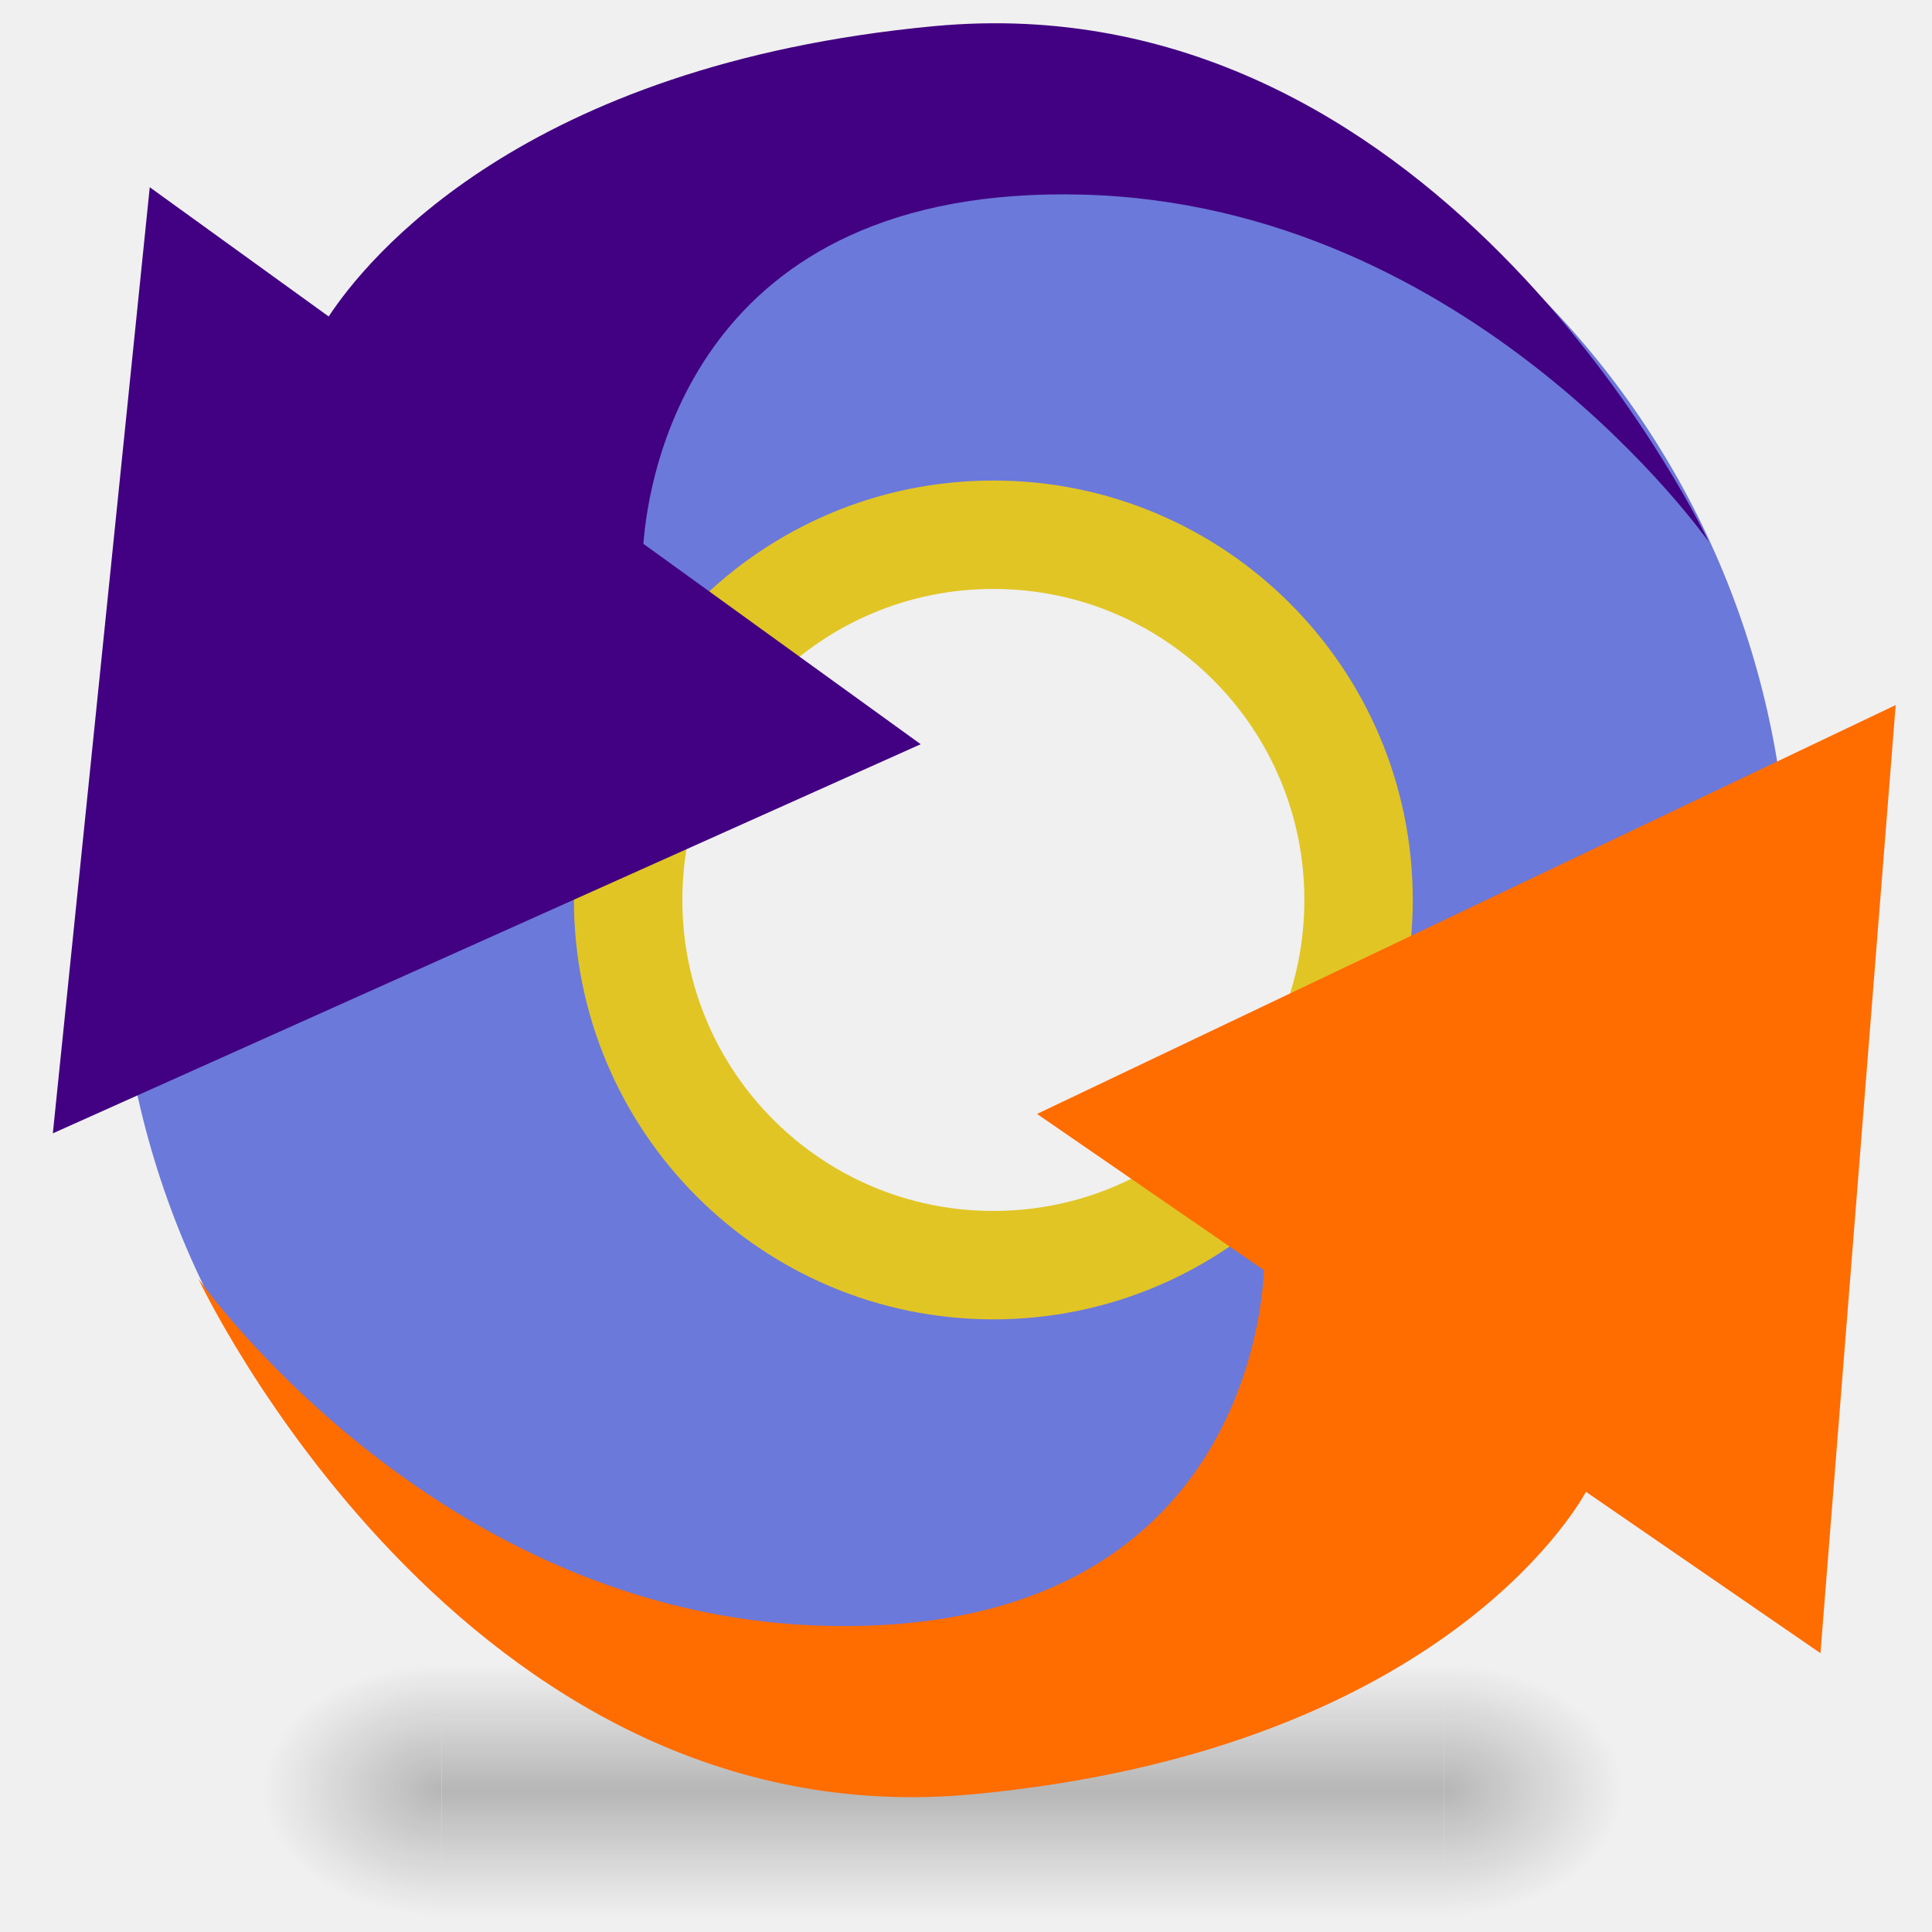
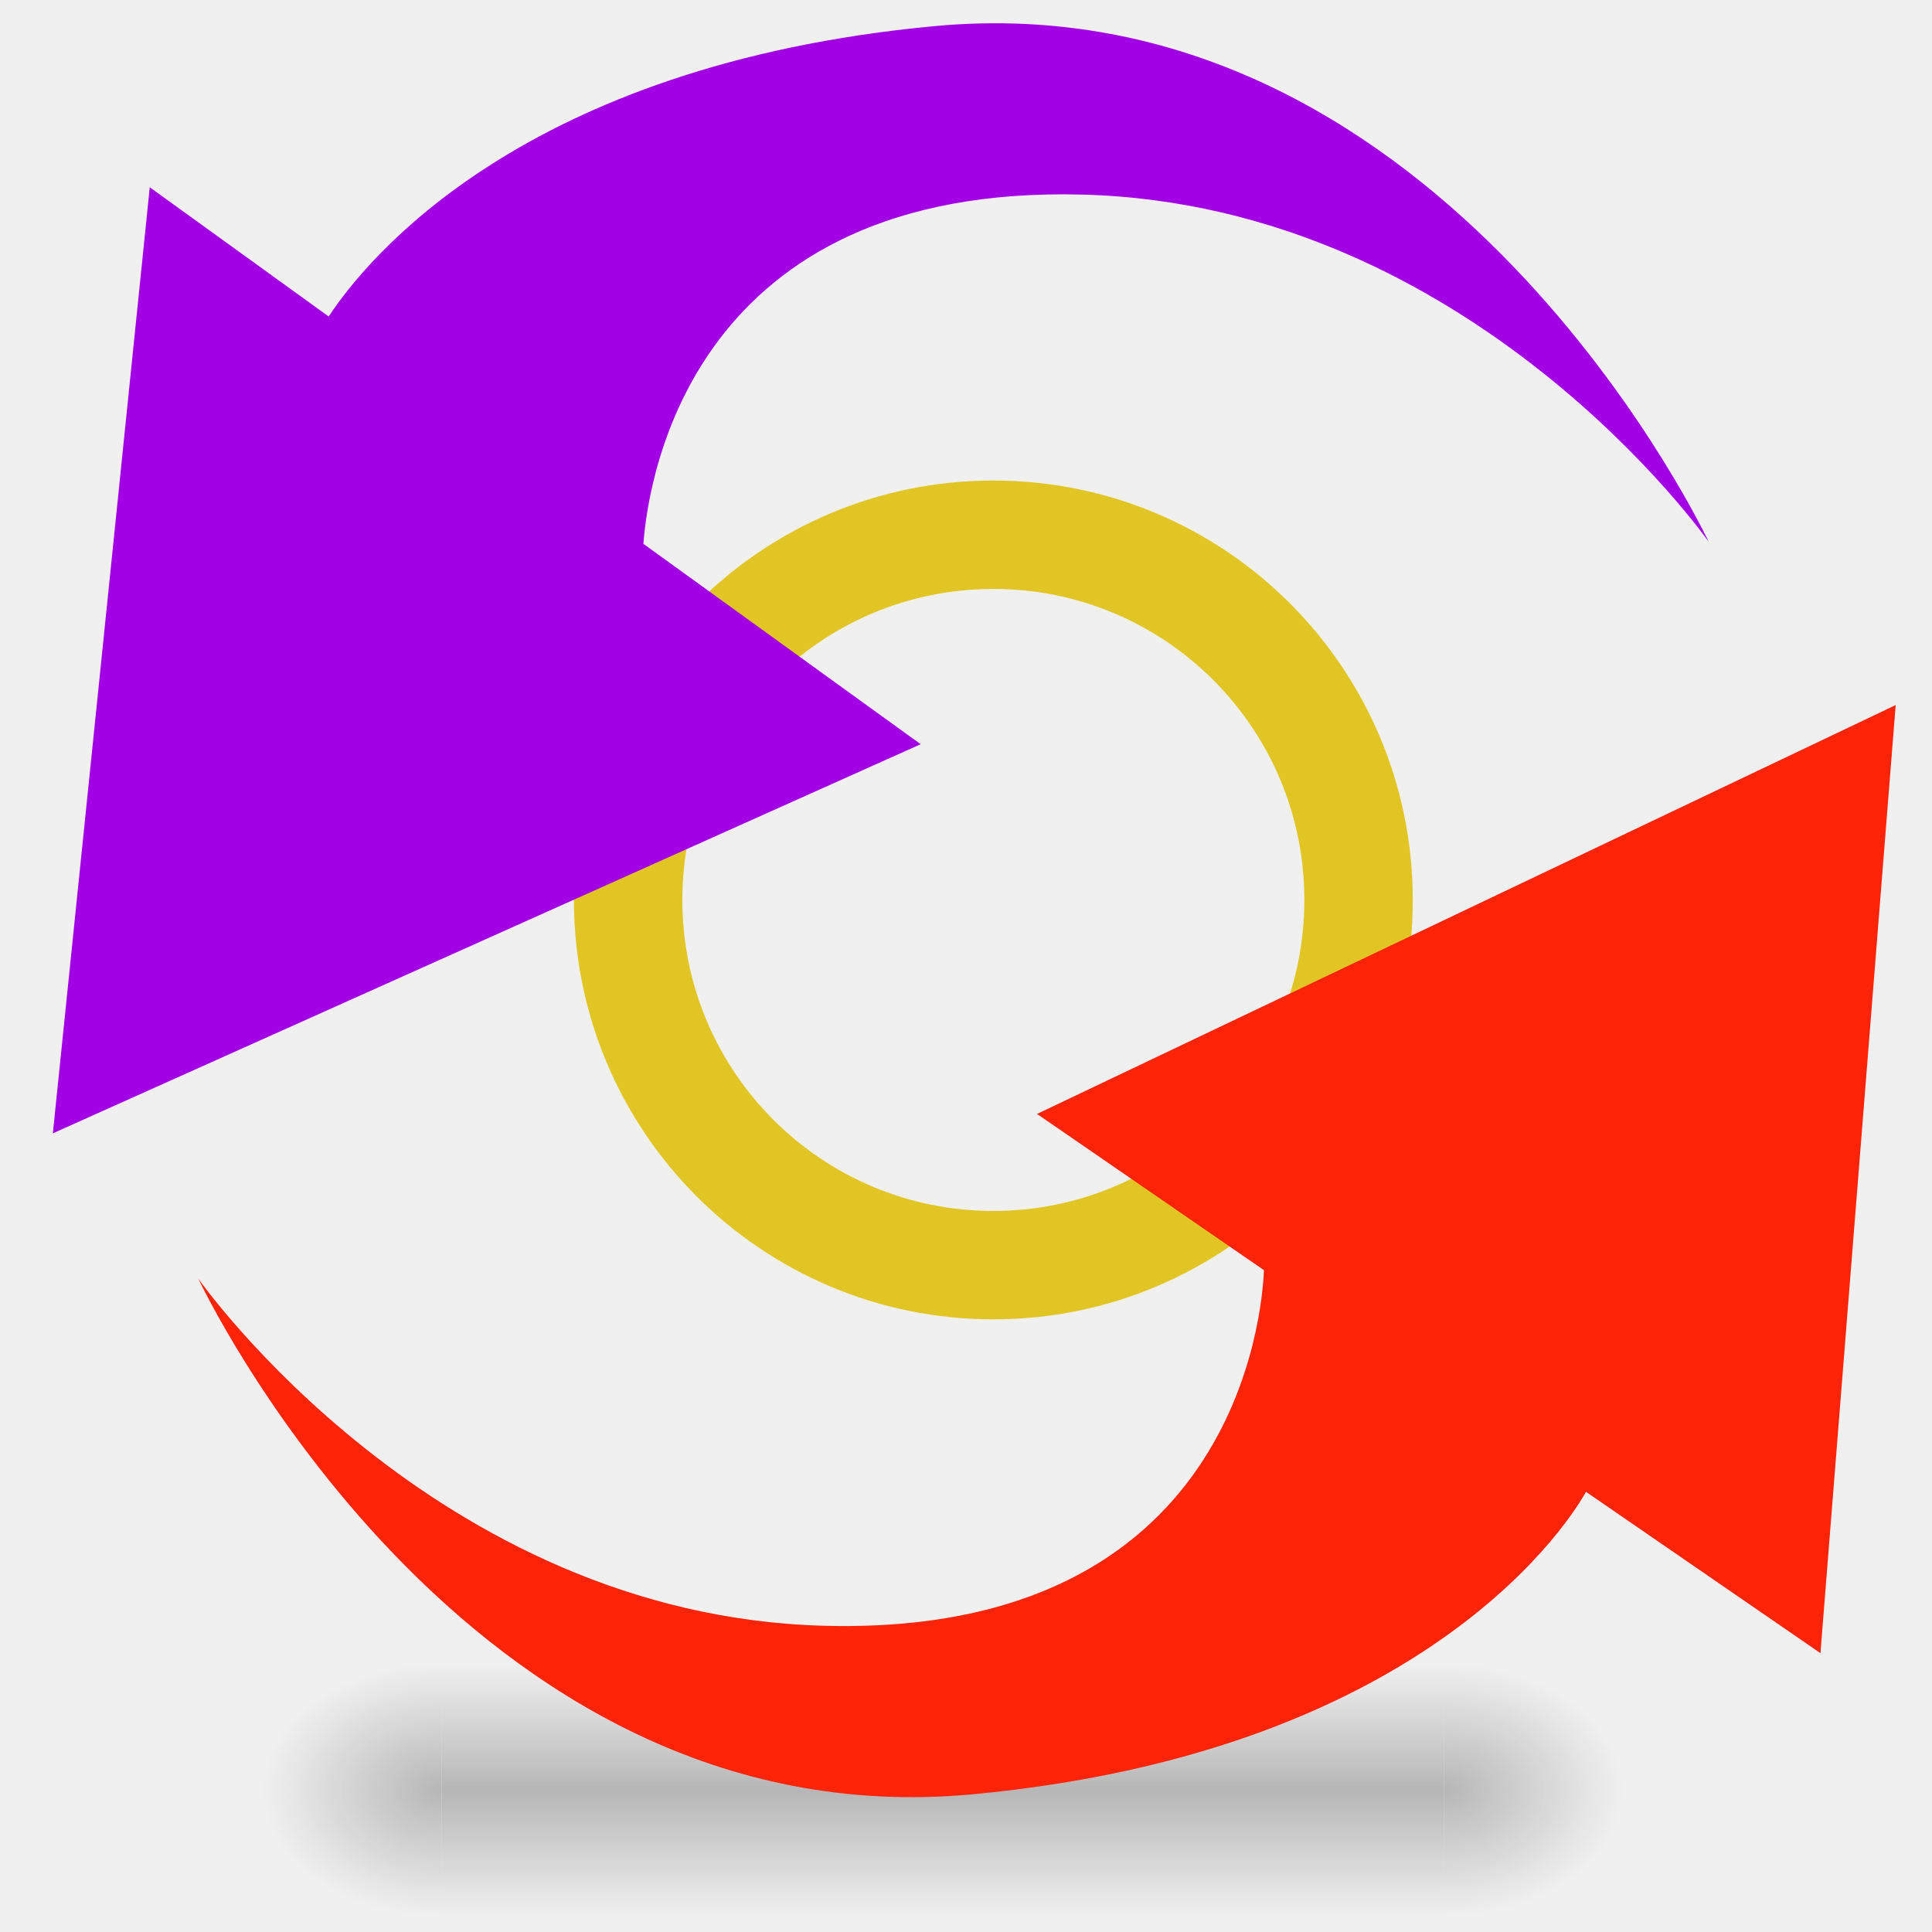
<svg xmlns="http://www.w3.org/2000/svg" xmlns:xlink="http://www.w3.org/1999/xlink" id="svg4082" height="24" width="24" version="1.1">
  <defs id="defs4084">
    <linearGradient id="linearGradient868">
      <stop id="stop864" offset="0" style="stop-color:#fafafa;stop-opacity:1" />
      <stop id="stop866" offset="1" style="stop-color:#d4d4d4;stop-opacity:1" />
    </linearGradient>
    <linearGradient id="linearGradient9165-5-1">
      <stop offset="0" style="stop-color:#acb9bf;stop-opacity:1" id="stop9167-7-12" />
      <stop offset="1" style="stop-color:#acb9bf;stop-opacity:0" id="stop9169-0-4" />
    </linearGradient>
    <linearGradient id="linearGradient9165-59">
      <stop offset="0" style="stop-color:#b6c5cc;stop-opacity:1" id="stop9167-6" />
      <stop offset="1" style="stop-color:#e5f0f6;stop-opacity:0" id="stop9169-9" />
    </linearGradient>
    <radialGradient gradientTransform="matrix(2.003784,0,0,1.4,27.98813,-17.4)" gradientUnits="userSpaceOnUse" xlink:href="#linearGradient3688-5" id="radialGradient3176" fy="43.5" fx="4.993" r="2.5" cy="43.5" cx="4.993" />
    <linearGradient id="linearGradient3688-5">
      <stop offset="0" style="stop-color:#000000;stop-opacity:1" id="stop3690-8" />
      <stop offset="1" style="stop-color:#000000;stop-opacity:0" id="stop3692-6" />
    </linearGradient>
    <radialGradient gradientTransform="matrix(2.003784,0,0,1.4,-20.01187,-104.4)" gradientUnits="userSpaceOnUse" xlink:href="#linearGradient3688-5" id="radialGradient3178" fy="43.5" fx="4.993" r="2.5" cy="43.5" cx="4.993" />
    <linearGradient gradientUnits="userSpaceOnUse" xlink:href="#linearGradient3702-4-7" id="linearGradient3180" y2="39.999" x2="25.058" y1="47.028" x1="25.058" />
    <linearGradient id="linearGradient3702-4-7">
      <stop offset="0" style="stop-color:#000000;stop-opacity:0" id="stop3704-7-8" />
      <stop offset="0.5" style="stop-color:#000000;stop-opacity:1" id="stop3710-0-0" />
      <stop offset="1" style="stop-color:#000000;stop-opacity:0" id="stop3706-7-2" />
    </linearGradient>
    <radialGradient gradientTransform="matrix(-0.3262265,0,0,0.3233764,238.9856,-110.188)" gradientUnits="userSpaceOnUse" xlink:href="#linearGradient9165-5-1" id="radialGradient3030" fy="354.216" fx="681.326" r="12.053" cy="365.658" cx="680.566" />
    <radialGradient gradientTransform="matrix(-0.4375689,0,0,0.433746,307.7566,-151.7863)" gradientUnits="userSpaceOnUse" xlink:href="#linearGradient9165-59" id="radialGradient3033" fy="355.258" fx="680.602" r="12.053" cy="365.658" cx="680.566" />
    <linearGradient gradientTransform="matrix(-0.7301678,0,0,0.7301678,23.60837,-0.1911577)" gradientUnits="userSpaceOnUse" xlink:href="#linearGradient4017-8" id="linearGradient3027-6" y2="26.667" x2="20.154" y1="3.022" x1="20.154" />
    <linearGradient id="linearGradient4017-8">
      <stop offset="0" style="stop-color:#ffffff;stop-opacity:1" id="stop4019-8" />
      <stop offset="0.496" style="stop-color:#ffffff;stop-opacity:0.235" id="stop4021-4" />
      <stop offset="0.88" style="stop-color:#ffffff;stop-opacity:0.157" id="stop4023-7" />
      <stop offset="1" style="stop-color:#ffffff;stop-opacity:0.392" id="stop4025-5" />
    </linearGradient>
    <linearGradient gradientUnits="userSpaceOnUse" y2="48.197" x2="30.417" y1="7.123" x1="30.417" id="linearGradient870" xlink:href="#linearGradient868" gradientTransform="matrix(-0.4867785,0,0,0.4867785,23.60837,-1.651493)" />
    <linearGradient x1="34.875" y1="67.731" x2="34.875" y2="46.989" id="linearGradient3149-7" xlink:href="#linearGradient4297" gradientUnits="userSpaceOnUse" gradientTransform="matrix(-0.4370174,0,0,-0.4693777,31.26577,42.7873)" />
    <linearGradient id="linearGradient4297">
      <stop id="stop4299" style="stop-color:#ffffff;stop-opacity:1" offset="0" />
      <stop id="stop4301" style="stop-color:#ffffff;stop-opacity:0.235" offset="0.525" />
      <stop id="stop4303" style="stop-color:#ffffff;stop-opacity:0.157" offset="1" />
      <stop id="stop4305" style="stop-color:#ffffff;stop-opacity:0.392" offset="1" />
    </linearGradient>
    <linearGradient gradientUnits="userSpaceOnUse" y2="21.483" x2="46.511" y1="21.483" x1="24" id="linearGradient901" xlink:href="#linearGradient899" gradientTransform="matrix(0,0.4867785,0.4867785,0,6.054348,-1.173477)" />
    <linearGradient id="linearGradient899">
      <stop id="stop895" offset="0" style="stop-color:#cd9ef7;stop-opacity:1" />
      <stop id="stop897" offset="1" style="stop-color:#a56de2;stop-opacity:1" />
    </linearGradient>
    <radialGradient cx="24.837" cy="36.421" r="15.645" fx="24.837" fy="36.421" id="radialGradient3129" xlink:href="#linearGradient3688-5" gradientUnits="userSpaceOnUse" gradientTransform="matrix(0.275252,0,0,-0.2955878,11.13555,27.60394)" />
    <radialGradient gradientTransform="matrix(0.275252,0,0,0.2955878,-0.1423959,6.385665)" gradientUnits="userSpaceOnUse" xlink:href="#linearGradient3688-5" id="radialGradient3129-3" fy="36.421" fx="24.837" r="15.645" cy="36.421" cx="24.837" />
    <linearGradient gradientTransform="matrix(0,-0.4867785,0.4867785,0,-5.223598,33.45937)" xlink:href="#linearGradient899-3" id="linearGradient901-5" x1="24" y1="21.483" x2="46.511" y2="21.483" gradientUnits="userSpaceOnUse" />
    <linearGradient id="linearGradient899-3">
      <stop style="stop-color:#68b723;stop-opacity:1" offset="0" id="stop895-5" />
      <stop style="stop-color:#9bdb4d;stop-opacity:1" offset="1" id="stop897-6" />
    </linearGradient>
    <linearGradient gradientTransform="matrix(-0.4370174,0,0,0.4693777,19.98783,-10.5014)" gradientUnits="userSpaceOnUse" xlink:href="#linearGradient4297-9" id="linearGradient3149-7-2" y2="67.327" x2="32.031" y1="46.989" x1="32.031" />
    <linearGradient id="linearGradient4297-9">
      <stop offset="0" style="stop-color:#ffffff;stop-opacity:1" id="stop4299-1" />
      <stop offset="0" style="stop-color:#ffffff;stop-opacity:0.235" id="stop4301-2" />
      <stop offset="0.51" style="stop-color:#ffffff;stop-opacity:0.157" id="stop4303-7" />
      <stop offset="1" style="stop-color:#ffffff;stop-opacity:0.392" id="stop4305-0" />
    </linearGradient>
    <radialGradient xlink:href="#linearGradient3688-5" id="radialGradient3300-8" gradientUnits="userSpaceOnUse" gradientTransform="matrix(0.3823536,7.5555777e-8,-1.8372241e-8,0.1115198,-5.925427,36.33585)" cx="99.189" cy="185.297" fx="99.189" fy="185.297" r="62.769" />
    <radialGradient xlink:href="#linearGradient3688-5" id="radialGradient4192-6" gradientUnits="userSpaceOnUse" gradientTransform="matrix(0.2549024,5.3967361e-8,-1.2248161e-8,0.07965545,6.716382,44.24067)" cx="99.189" cy="185.297" fx="99.189" fy="185.297" r="62.769" />
    <linearGradient x1="2035.165" y1="3208.074" x2="2035.165" y2="3241.997" id="linearGradient11527-6-5" xlink:href="#linearGradient27416-1-5" gradientUnits="userSpaceOnUse" gradientTransform="matrix(0.45941,0,0,0.3434531,-848.3158,-1086.536)" />
    <linearGradient id="linearGradient27416-1-5">
      <stop id="stop27420-2-2" style="stop-color:#9bdb4d;stop-opacity:1" offset="0" />
      <stop id="stop27422-3-2" style="stop-color:#68b723;stop-opacity:1" offset="1" />
    </linearGradient>
    <linearGradient x1="71.204" y1="6.238" x2="71.204" y2="44.341" id="linearGradient3019" xlink:href="#linearGradient4011" gradientUnits="userSpaceOnUse" gradientTransform="matrix(0.3081885,0,0,0.3081885,66.2305,13.13431)" />
    <linearGradient id="linearGradient4011">
      <stop id="stop4013" style="stop-color:#ffffff;stop-opacity:1" offset="0" />
      <stop id="stop4015" style="stop-color:#ffffff;stop-opacity:0.235" offset="0.508" />
      <stop id="stop4017" style="stop-color:#ffffff;stop-opacity:0.157" offset="0.835" />
      <stop id="stop4019" style="stop-color:#ffffff;stop-opacity:0.392" offset="1" />
    </linearGradient>
    <radialGradient xlink:href="#linearGradient3688-5" id="radialGradient3300-8-6" gradientUnits="userSpaceOnUse" gradientTransform="matrix(0.3823536,7.5555777e-8,-1.8372241e-8,0.1115198,-5.925427,36.33585)" cx="99.189" cy="185.297" fx="99.189" fy="185.297" r="62.769" />
    <radialGradient xlink:href="#linearGradient3688-5" id="radialGradient4192-6-1" gradientUnits="userSpaceOnUse" gradientTransform="matrix(0.2549024,5.3967361e-8,-1.2248161e-8,0.07965545,6.716382,44.24067)" cx="99.189" cy="185.297" fx="99.189" fy="185.297" r="62.769" />
    <linearGradient xlink:href="#linearGradient899" id="linearGradient904" x1="3.5" y1="24" x2="44.5" y2="24" gradientUnits="userSpaceOnUse" gradientTransform="matrix(0,0.4694202,-0.4694202,0,37.39382,-1.261552)" />
    <linearGradient x1="71.204" y1="15.369" x2="71.204" y2="40.496" id="linearGradient4338-5-6" xlink:href="#linearGradient4806-2" gradientUnits="userSpaceOnUse" gradientTransform="matrix(0.7590434,0,0,0.7590434,-28.65707,-11.14765)" />
    <linearGradient id="linearGradient4806-2">
      <stop id="stop4808-4" style="stop-color:#ffffff;stop-opacity:1" offset="0" />
      <stop id="stop4810-0" style="stop-color:#ffffff;stop-opacity:0.235" offset="0.424" />
      <stop id="stop4812-8" style="stop-color:#ffffff;stop-opacity:0.157" offset="0.821" />
      <stop id="stop4814-0" style="stop-color:#ffffff;stop-opacity:0.392" offset="1" />
    </linearGradient>
    <linearGradient x1="3.5" y1="23" x2="47.5" y2="23" id="linearGradient4362" xlink:href="#linearGradient4804" gradientUnits="userSpaceOnUse" gradientTransform="matrix(0,0.4291514,0.4291514,0,16.26494,-0.9386917)" />
    <linearGradient id="linearGradient4804">
      <stop id="stop4806" style="stop-color:#ffffff;stop-opacity:0" offset="0" />
      <stop offset="0.292" style="stop-color:#ffffff;stop-opacity:0.851;" id="stop4808" />
      <stop id="stop4812" style="stop-color:#ffffff;stop-opacity:0.127" offset="0.457" />
      <stop offset="0.725" style="stop-color:#ffffff;stop-opacity:0.273" id="stop4818" />
      <stop offset="0.84" style="stop-color:#ffffff;stop-opacity:1" id="stop4816" />
      <stop id="stop4810" style="stop-color:#ffffff;stop-opacity:0" offset="1" />
    </linearGradient>
    <linearGradient x1="47.1" y1="27.262" x2="4.287" y2="27.243" id="linearGradient4355" xlink:href="#linearGradient4820" gradientUnits="userSpaceOnUse" gradientTransform="matrix(0.3034559,0.3034559,-0.3034559,0.3034559,25.37679,-4.712941)" />
    <linearGradient id="linearGradient4820">
      <stop offset="0" style="stop-color:#ffffff;stop-opacity:0" id="stop4822" />
      <stop id="stop4824" style="stop-color:#ffffff;stop-opacity:0.851;" offset="0.143" />
      <stop offset="0.346" style="stop-color:#ffffff;stop-opacity:0.127" id="stop4826" />
      <stop id="stop4928" style="stop-color:#ffffff;stop-opacity:1" offset="0.436" />
      <stop offset="0.581" style="stop-color:#ffffff;stop-opacity:0.205" id="stop4930" />
      <stop id="stop4828" style="stop-color:#ffffff;stop-opacity:0.273" offset="0.725" />
      <stop id="stop4830" style="stop-color:#ffffff;stop-opacity:1" offset="0.84" />
      <stop offset="1" style="stop-color:#ffffff;stop-opacity:0" id="stop4832" />
    </linearGradient>
    <linearGradient x1="4.49" y1="23" x2="47.5" y2="23" id="linearGradient4344" xlink:href="#linearGradient4834" gradientUnits="userSpaceOnUse" gradientTransform="matrix(0.4291514,0,0,-0.4291514,15.19206,19.87515)" />
    <linearGradient id="linearGradient4834">
      <stop offset="0" style="stop-color:#ffffff;stop-opacity:0" id="stop4836" />
      <stop id="stop4838" style="stop-color:#ffffff;stop-opacity:0.851;" offset="0.168" />
      <stop offset="0.457" style="stop-color:#ffffff;stop-opacity:0.127" id="stop4840" />
      <stop id="stop4842" style="stop-color:#ffffff;stop-opacity:0.273" offset="0.608" />
      <stop id="stop4844" style="stop-color:#ffffff;stop-opacity:1" offset="0.693" />
      <stop offset="1" style="stop-color:#ffffff;stop-opacity:0" id="stop4846" />
    </linearGradient>
    <radialGradient xlink:href="#linearGradient4878" id="radialGradient4884" cx="32.704" cy="20.069" fx="32.704" fy="20.069" r="2.5" gradientUnits="userSpaceOnUse" gradientTransform="matrix(0.4694202,0,0,0.4694202,15.3604,-2.72849)" />
    <linearGradient id="linearGradient4878">
      <stop style="stop-color:#ffffff;stop-opacity:1;" offset="0" id="stop4880" />
      <stop style="stop-color:#ffffff;stop-opacity:0;" offset="1" id="stop4882" />
    </linearGradient>
    <radialGradient xlink:href="#linearGradient4878" id="radialGradient4888" gradientUnits="userSpaceOnUse" gradientTransform="matrix(0.4694202,0,0,0.4694202,13.70983,7.126152)" cx="32.704" cy="20.069" fx="32.704" fy="20.069" r="2.5" />
    <radialGradient xlink:href="#linearGradient4878" id="radialGradient4894" gradientUnits="userSpaceOnUse" gradientTransform="matrix(0.4694202,0,0,0.4694202,4.937542,-2.291592)" cx="32.704" cy="20.069" fx="32.704" fy="20.069" r="2.5" />
    <linearGradient xlink:href="#linearGradient4914" id="linearGradient4898" gradientUnits="userSpaceOnUse" gradientTransform="matrix(0,0.4291514,0.4291514,0,10.66747,-0.9386917)" x1="5.551" y1="58.276" x2="44.629" y2="22.18" />
    <linearGradient id="linearGradient4914">
      <stop id="stop4916" style="stop-color:#ffffff;stop-opacity:0" offset="0" />
      <stop offset="0.143" style="stop-color:#ffffff;stop-opacity:0.851;" id="stop4918" />
      <stop id="stop4920" style="stop-color:#ffffff;stop-opacity:0.127" offset="0.346" />
      <stop offset="0.645" style="stop-color:#ffffff;stop-opacity:0.273" id="stop4922" />
      <stop offset="0.728" style="stop-color:#ffffff;stop-opacity:1" id="stop4924" />
      <stop id="stop4932" style="stop-color:#ffffff;stop-opacity:0.229" offset="0.809" />
      <stop id="stop4926" style="stop-color:#ffffff;stop-opacity:0" offset="1" />
    </linearGradient>
    <radialGradient xlink:href="#linearGradient4878" id="radialGradient4938" gradientUnits="userSpaceOnUse" gradientTransform="matrix(0.4694202,0,0,0.4694202,8.55381,4.371491)" cx="32.704" cy="20.069" fx="32.704" fy="20.069" r="2.5" />
    <linearGradient xlink:href="#linearGradient4914" id="linearGradient4946" gradientUnits="userSpaceOnUse" gradientTransform="matrix(0,-0.4291514,-0.4291514,0,33.73476,21.48079)" x1="5.551" y1="58.276" x2="44.629" y2="22.18" />
    <linearGradient xlink:href="#linearGradient4952" id="linearGradient4950" gradientUnits="userSpaceOnUse" gradientTransform="matrix(0,0.4291514,0.4291514,0,15.40704,1.37292)" x1="25.177" y1="48.221" x2="40.761" y2="17.055" />
    <linearGradient id="linearGradient4952">
      <stop offset="0" style="stop-color:#ffffff;stop-opacity:0" id="stop4954" />
      <stop id="stop4960" style="stop-color:#ffffff;stop-opacity:0.273" offset="0.448" />
      <stop id="stop4962" style="stop-color:#ffffff;stop-opacity:1" offset="0.55" />
      <stop offset="0.721" style="stop-color:#ffffff;stop-opacity:0.229" id="stop4964" />
      <stop offset="1" style="stop-color:#ffffff;stop-opacity:0" id="stop4966" />
    </linearGradient>
    <radialGradient gradientTransform="matrix(2.003784,0,0,1.4,27.98813,-17.4)" gradientUnits="userSpaceOnUse" xlink:href="#linearGradient3688-5" id="radialGradient3176-3" fy="43.5" fx="4.993" r="2.5" cy="43.5" cx="4.993" />
    <radialGradient gradientTransform="matrix(2.003784,0,0,1.4,-20.01187,-104.4)" gradientUnits="userSpaceOnUse" xlink:href="#linearGradient3688-5" id="radialGradient3178-5" fy="43.5" fx="4.993" r="2.5" cy="43.5" cx="4.993" />
    <radialGradient gradientTransform="matrix(2.003784,0,0,1.4,27.98813,-17.4)" gradientUnits="userSpaceOnUse" xlink:href="#linearGradient3688-5" id="radialGradient3176-3-3" fy="43.5" fx="4.993" r="2.5" cy="43.5" cx="4.993" />
    <radialGradient gradientTransform="matrix(2.003784,0,0,1.4,-20.01187,-104.4)" gradientUnits="userSpaceOnUse" xlink:href="#linearGradient3688-5" id="radialGradient3178-5-5" fy="43.5" fx="4.993" r="2.5" cy="43.5" cx="4.993" />
    <radialGradient gradientTransform="matrix(2.003784,0,0,1.4,27.98813,-17.4)" gradientUnits="userSpaceOnUse" xlink:href="#linearGradient3688-5" id="radialGradient3176-3-36" fy="43.5" fx="4.993" r="2.5" cy="43.5" cx="4.993" />
    <radialGradient gradientTransform="matrix(2.003784,0,0,1.4,-20.01187,-104.4)" gradientUnits="userSpaceOnUse" xlink:href="#linearGradient3688-5" id="radialGradient3178-5-7" fy="43.5" fx="4.993" r="2.5" cy="43.5" cx="4.993" />
    <radialGradient gradientTransform="matrix(2.003784,0,0,1.4,27.98813,-17.4)" gradientUnits="userSpaceOnUse" xlink:href="#linearGradient3688-5" id="radialGradient3176-3-367" fy="43.5" fx="4.993" r="2.5" cy="43.5" cx="4.993" />
    <radialGradient gradientTransform="matrix(2.003784,0,0,1.4,-20.01187,-104.4)" gradientUnits="userSpaceOnUse" xlink:href="#linearGradient3688-5" id="radialGradient3178-5-7-5" fy="43.5" fx="4.993" r="2.5" cy="43.5" cx="4.993" />
  </defs>
  <g id="g5923" transform="matrix(0.4036963,0,0,0.4036963,-0.8929257,-0.9359518)">
-     <path id="path496" style="fill:#6b79da;fill-opacity:1;stroke:#6b79da;stroke-width:0.963;stroke-opacity:1" d="M 31.533,4.318 A 25.246,25.859 0 0 0 6.287,30.176 25.246,25.859 0 0 0 31.533,56.035 25.246,25.859 0 0 0 56.779,30.176 25.246,25.859 0 0 0 31.533,4.318 Z M 32.697,18.779 A 11.238,11.238 0 0 1 43.936,30.018 11.238,11.238 0 0 1 32.697,41.254 11.238,11.238 0 0 1 21.461,30.018 11.238,11.238 0 0 1 32.697,18.779 Z" />
    <g style="display:inline;opacity:0.6" id="g2036-4" transform="matrix(-1.046333,0,0,0.8629929,56.3339,20.72413)">
      <g style="opacity:0.4" id="g3712-3-7" transform="matrix(1.052632,0,0,1.285713,-1.263158,-13.42854)">
        <rect style="fill:url(#radialGradient3176-3-367);fill-opacity:1;stroke:none" id="rect2801-5" y="40" x="38" height="7" width="5" />
        <rect style="fill:url(#radialGradient3178-5-7-5);fill-opacity:1;stroke:none" id="rect3696-8" transform="scale(-1)" y="-47" x="-10" height="7" width="5" />
        <rect style="fill:url(#linearGradient3180);fill-opacity:1;stroke:none" id="rect3700-8" y="40" x="10" height="7" width="28" />
      </g>
    </g>
    <circle style="fill:#ffffff;fill-opacity:0;stroke:#e1c525;stroke-width:3.336;stroke-miterlimit:4;stroke-dasharray:none;stroke-opacity:1" id="path906-7" cx="32.779" cy="30.011" r="11.238" />
-     <path id="path1061-6" style="fill:#420082;fill-opacity:1;stroke:none;stroke-width:0.963px;stroke-linecap:butt;stroke-linejoin:miter;stroke-opacity:1" d="M 32.404,3.039 C 31.928,3.05 31.446,3.077 30.955,3.123 18.273,4.315 13.464,10.328 12.326,12.057 L 6.82,8.08 5.33,22.637 3.838,37.193 17.191,31.205 30.543,25.219 22.01,19.053 C 22.168,16.966 23.539,7.99 35.529,8.307 47.527,8.623 54.791,18.99 54.791,18.99 c 0,0 -7.628,-16.276 -22.387,-15.951 z" />
-     <path id="path1061" style="fill:#ff6c00;fill-opacity:1;stroke:none;stroke-width:0.963px;stroke-linecap:butt;stroke-linejoin:miter;stroke-opacity:1" d="m 60.545,24.014 -13.211,6.291 -13.211,6.291 6.982,4.807 C 41.053,42.723 40.243,52.68 27.572,52.346 15.575,52.029 8.312,41.662 8.312,41.662 c 0,0 8.126,17.345 23.836,15.869 14.166,-1.331 18.501,-8.644 18.867,-9.307 l 7.215,4.965 1.158,-14.588 z" />
+     <path id="path1061-6" style="fill:#a200e5;fill-opacity:1;stroke:none;stroke-width:0.963px;stroke-linecap:butt;stroke-linejoin:miter;stroke-opacity:1" d="M 32.404,3.039 C 31.928,3.05 31.446,3.077 30.955,3.123 18.273,4.315 13.464,10.328 12.326,12.057 L 6.82,8.08 5.33,22.637 3.838,37.193 17.191,31.205 30.543,25.219 22.01,19.053 C 22.168,16.966 23.539,7.99 35.529,8.307 47.527,8.623 54.791,18.99 54.791,18.99 c 0,0 -7.628,-16.276 -22.387,-15.951 z" />
+     <path id="path1061" style="fill:#ff2408;fill-opacity:1;stroke:none;stroke-width:0.963px;stroke-linecap:butt;stroke-linejoin:miter;stroke-opacity:1" d="m 60.545,24.014 -13.211,6.291 -13.211,6.291 6.982,4.807 C 41.053,42.723 40.243,52.68 27.572,52.346 15.575,52.029 8.312,41.662 8.312,41.662 c 0,0 8.126,17.345 23.836,15.869 14.166,-1.331 18.501,-8.644 18.867,-9.307 l 7.215,4.965 1.158,-14.588 z" />
  </g>
</svg>
